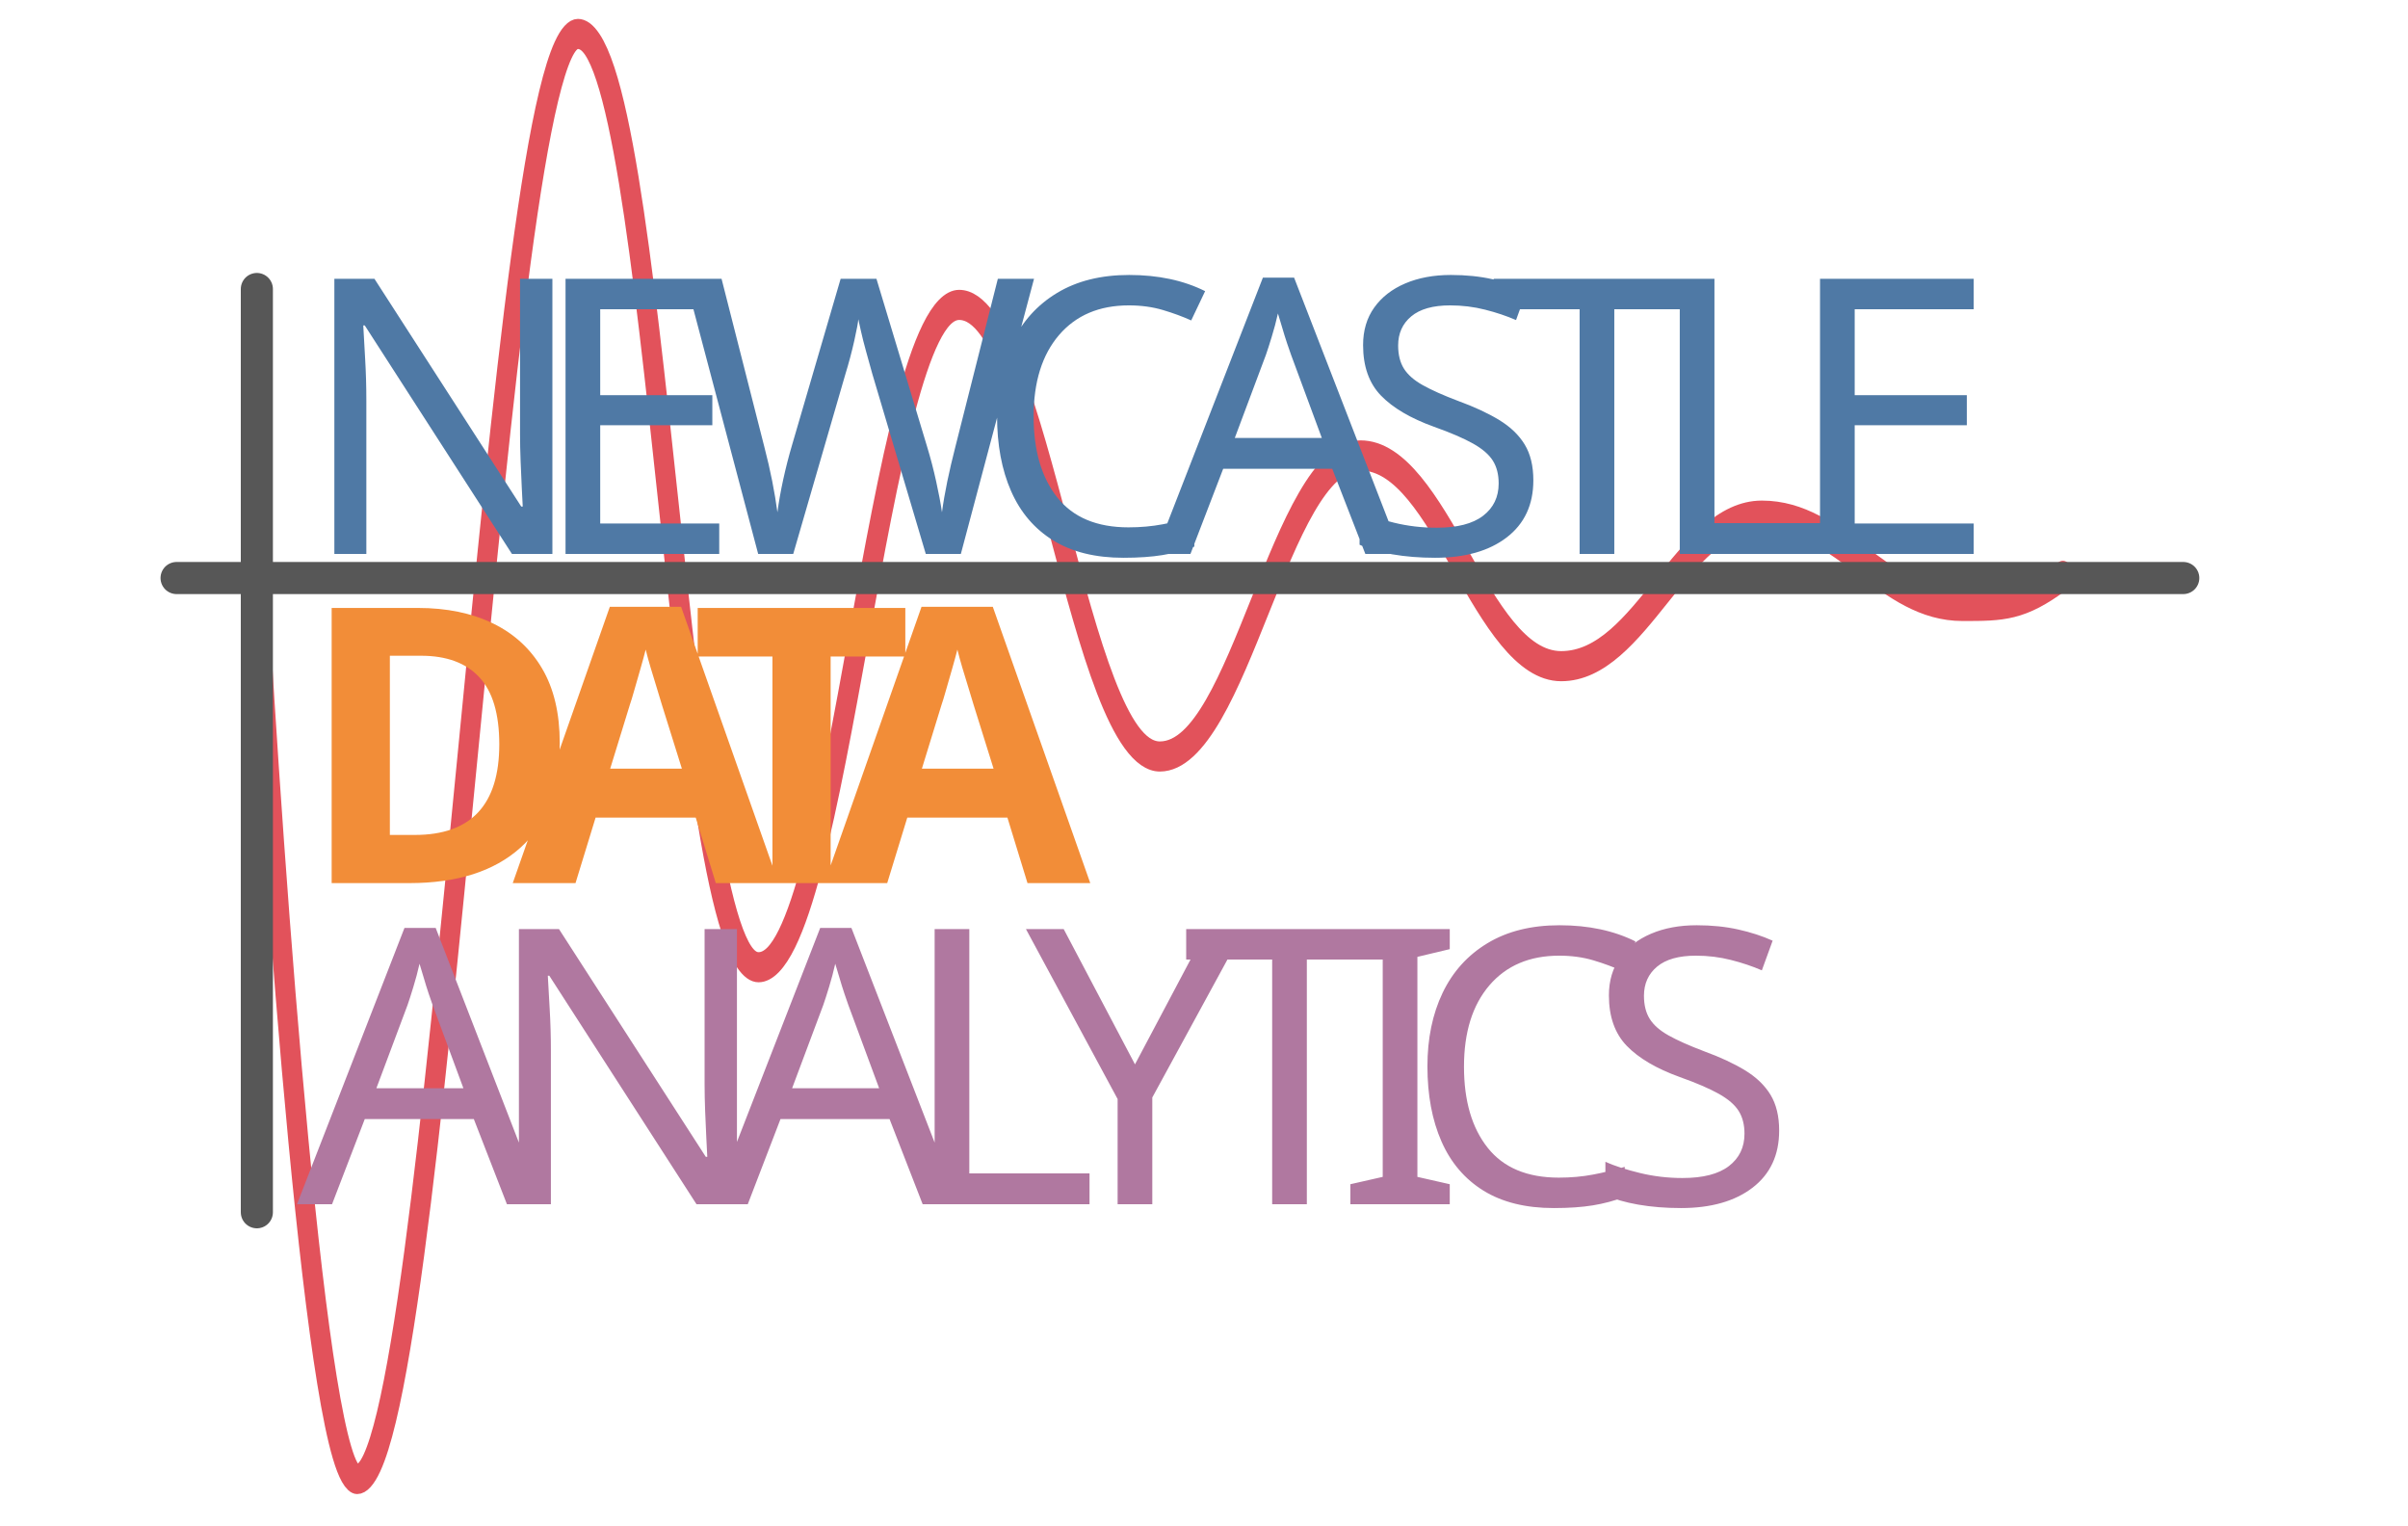
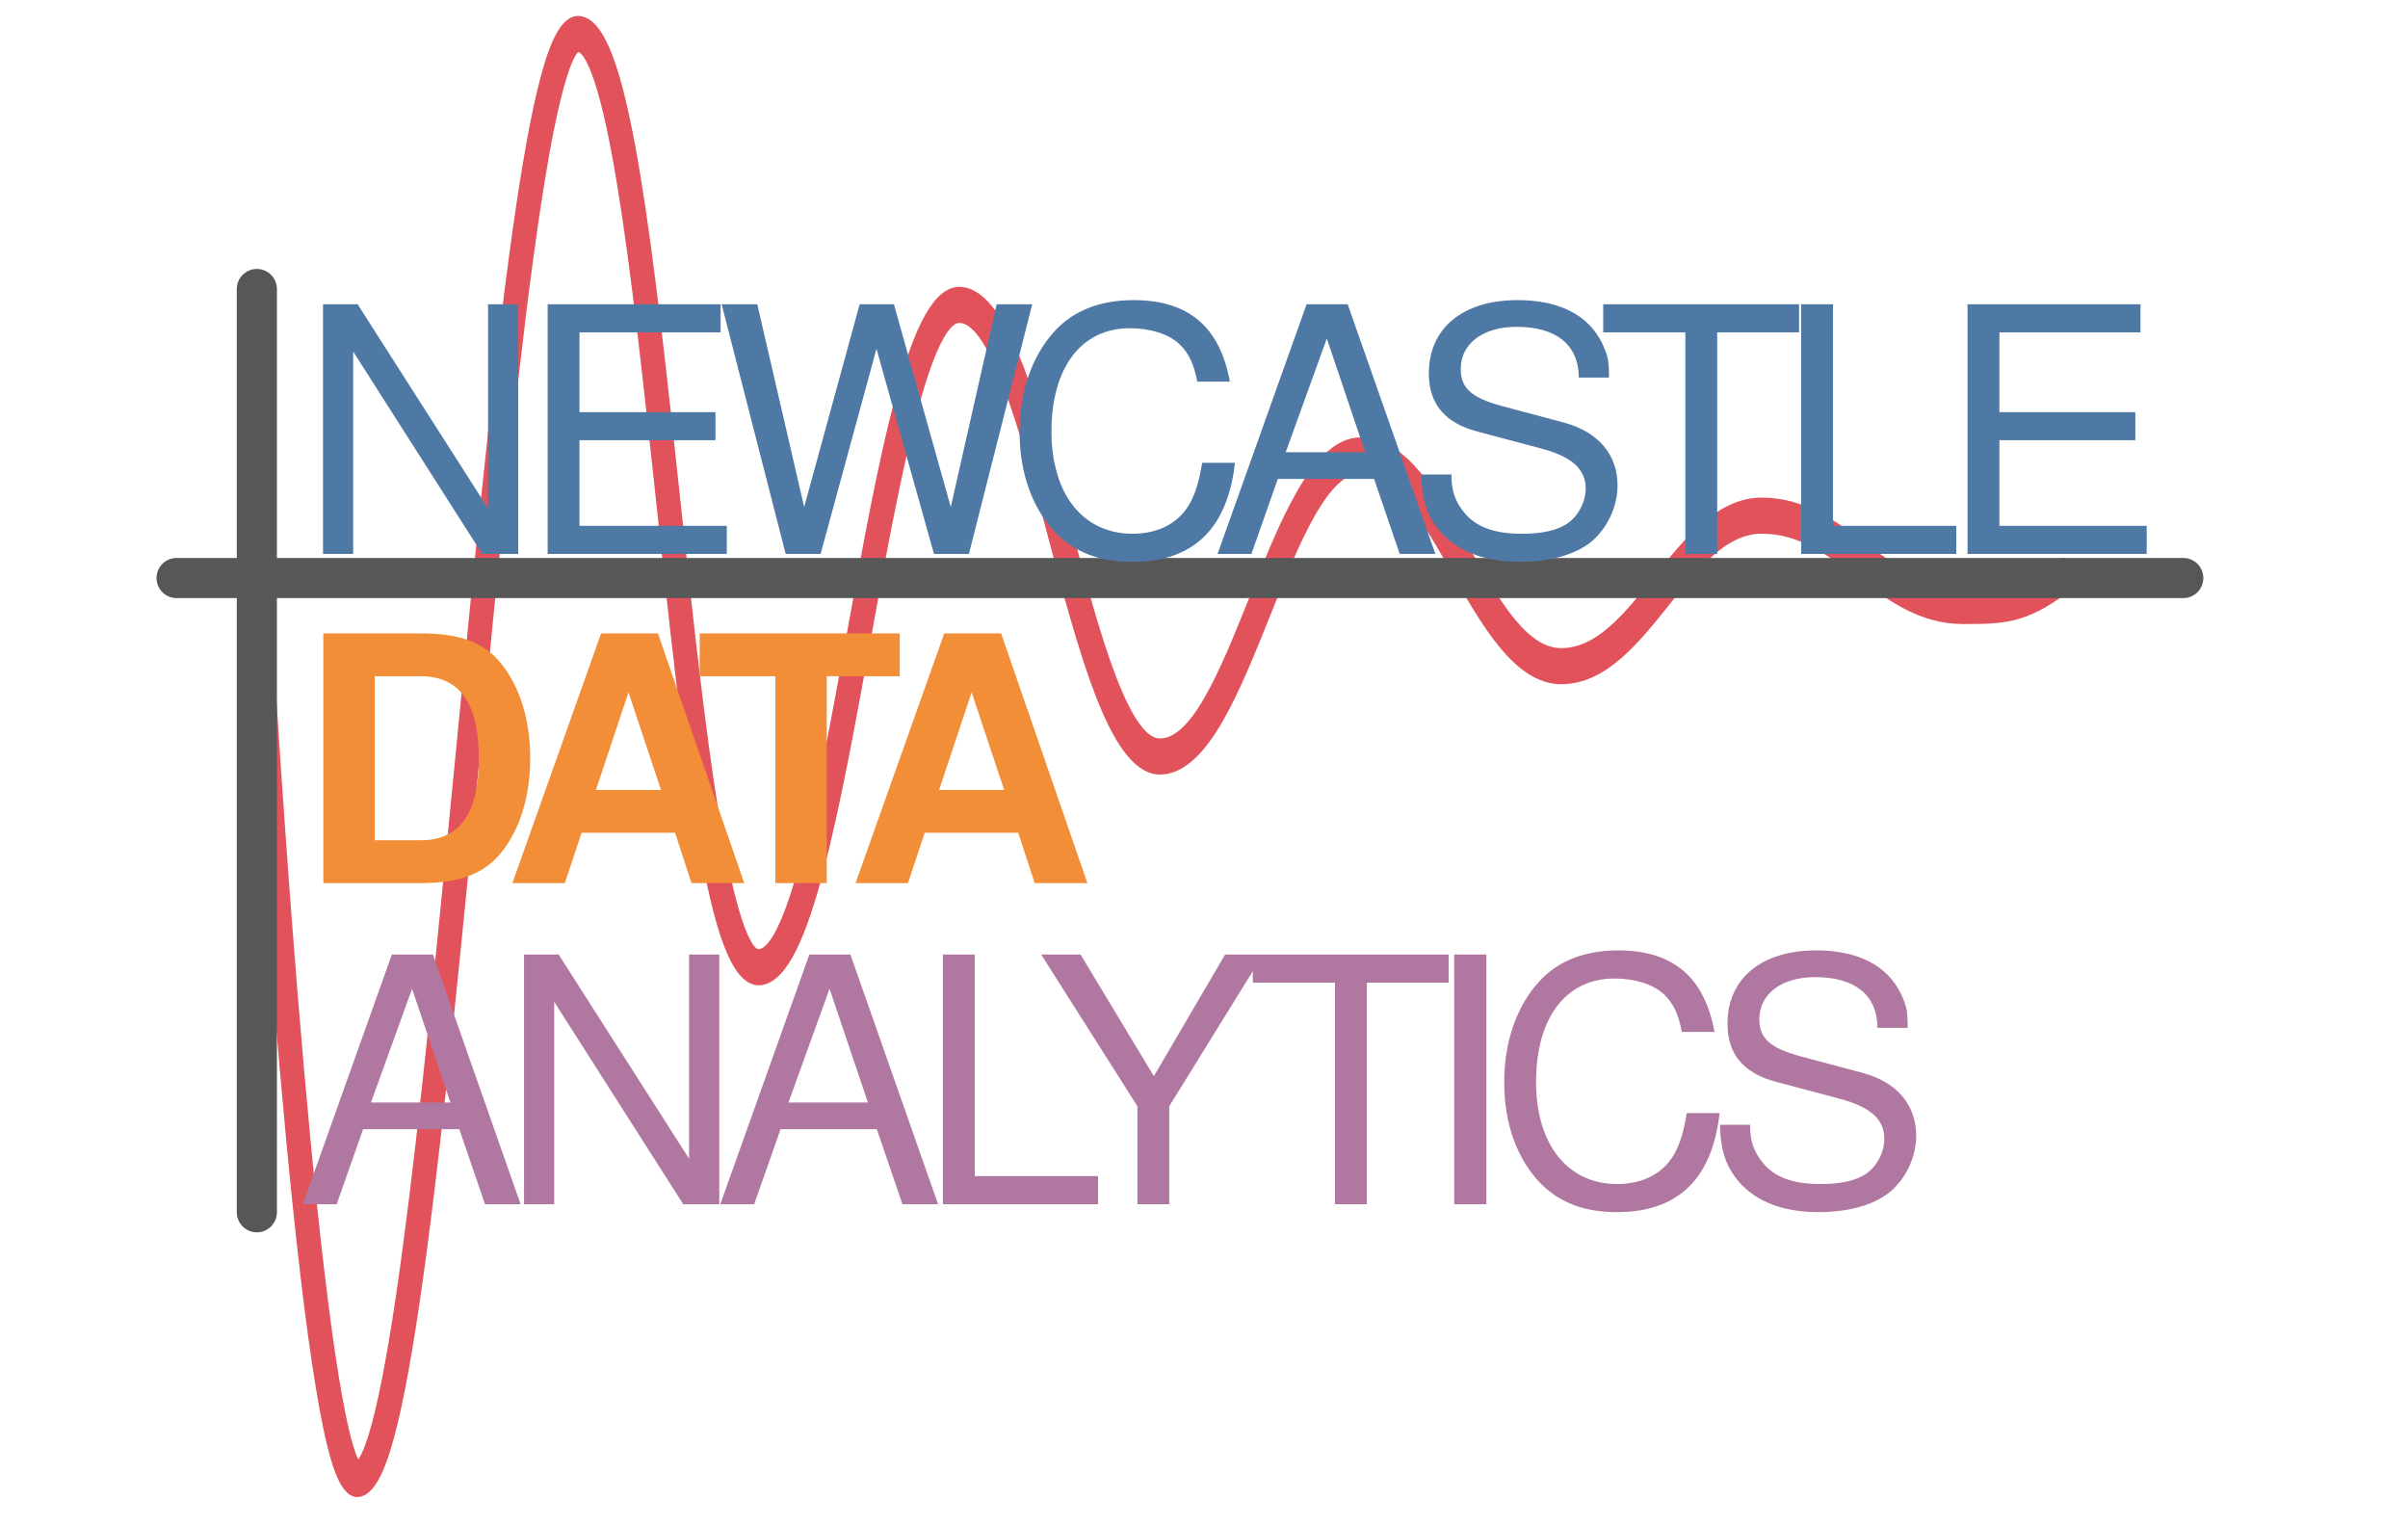
<svg xmlns="http://www.w3.org/2000/svg" version="1.1" width="600px" height="380px">
  <style>
    .logo { 
-         font: 72pt sans-serif;
-         letter-spacing: -0.16em;
+         font-size: 64pt;
+         
+         font-family: "Helvetica Neue", Helvetica, sans-serif;
+         letter-spacing: -0.08em
    }
-     .signal {stroke: #e2525b; stroke-width: 5; fill: none; stroke-linecap: round}
-     .axes { stroke: #575757; stroke-width: 8; stroke-linecap: round;}
+     .signal {stroke: #e2525b; stroke-width: 6; fill: none; stroke-linecap: round}
+     .axes { stroke: #575757; stroke-width: 10; stroke-linecap: round;}
    .logo-newcastle { fill: #4f79a5; }
    .logo-data { fill: #f28d38; font-weight: 900;}
    .logo-analytics { fill: #b078a0; }
</style>
  <g id="logo" transform="translate(44 72)">
    <g id="signal" transform="translate(0 180) scale(1, -1.5)">
      <path class="signal" d="M 20,72.362 c 4.261,-50 15,-150 25,-150 20,0 35,240 55,240 20,0 25,-155 45,-155 20,0 30,110 50,110 20,0 29.886,-75 50,-75 19.886,0 30,50 50,50 20,0 30,-35 50,-35 20,0 30,25 50,25 20,0 30,-15 50,-15 10,0 15,0 25,5" />
    </g>
    <g id="axes" transform="translate(0 0)">
      <line x1="0" y1="72" x2="500" y2="72" class="axes" />
      <line x1="20" y1="0" x2="20" y2="230" class="axes" />
    </g>
    <g id="logo-text" transform="translate(30 36)">
      <text x="0" y="30" class="logo logo-newcastle">NEWCASTLE</text>
      <text x="0" y="112" class="logo logo-data">DATA</text>
      <text x="0" y="192" class="logo logo-analytics">ANALYTICS</text>
    </g>
  </g>
</svg>
